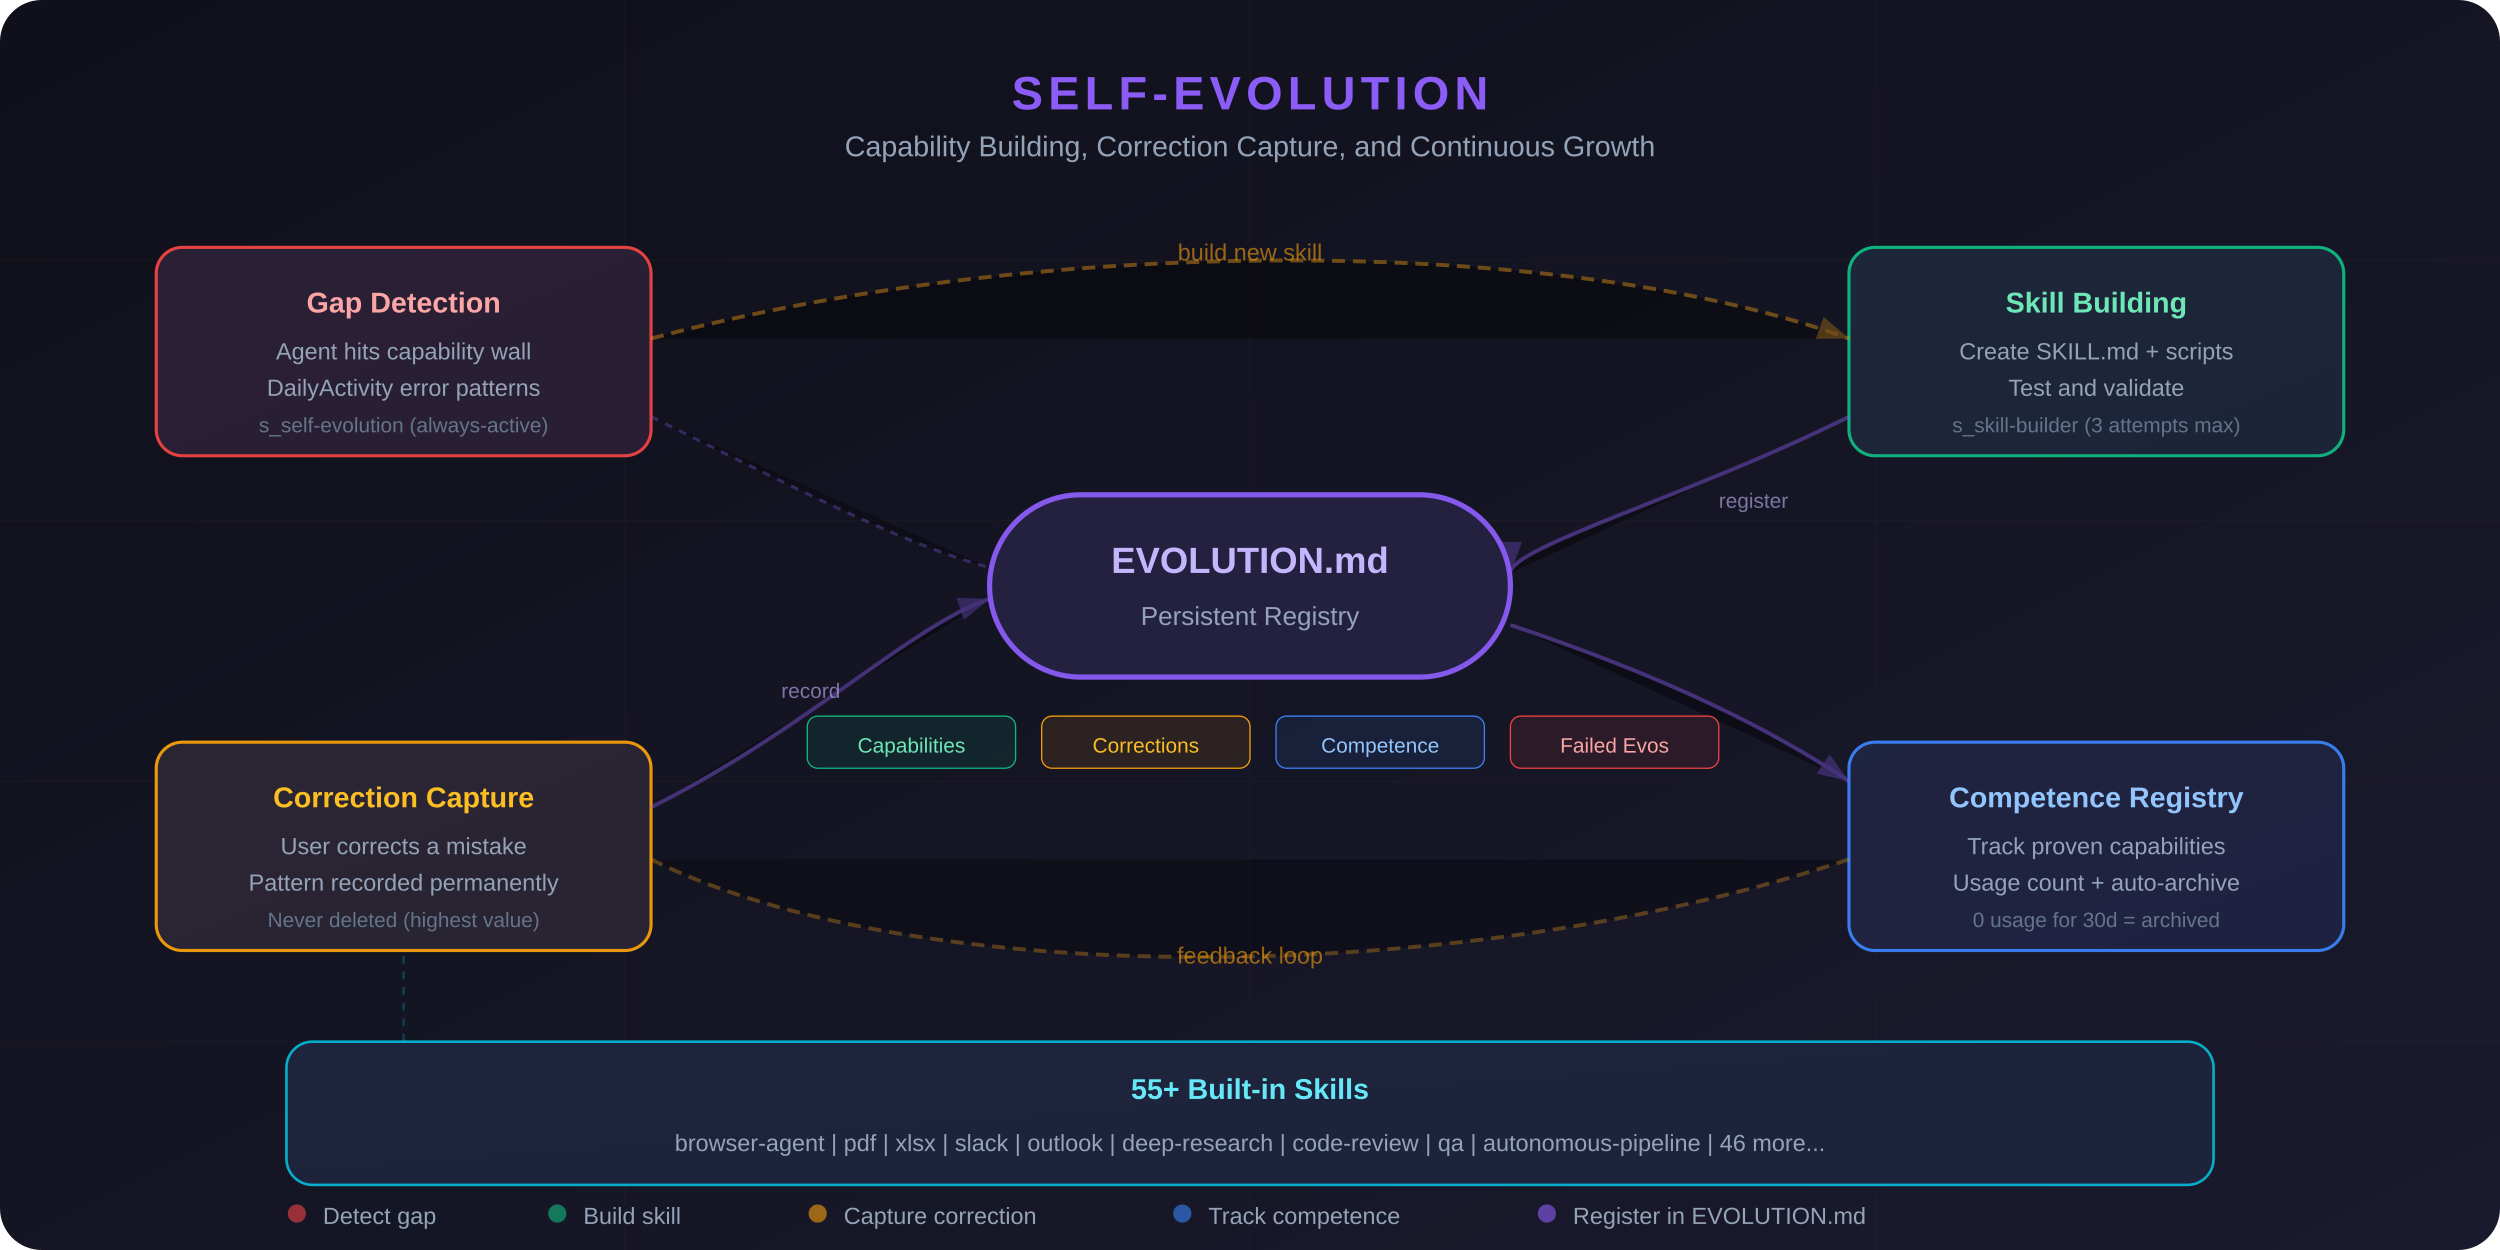
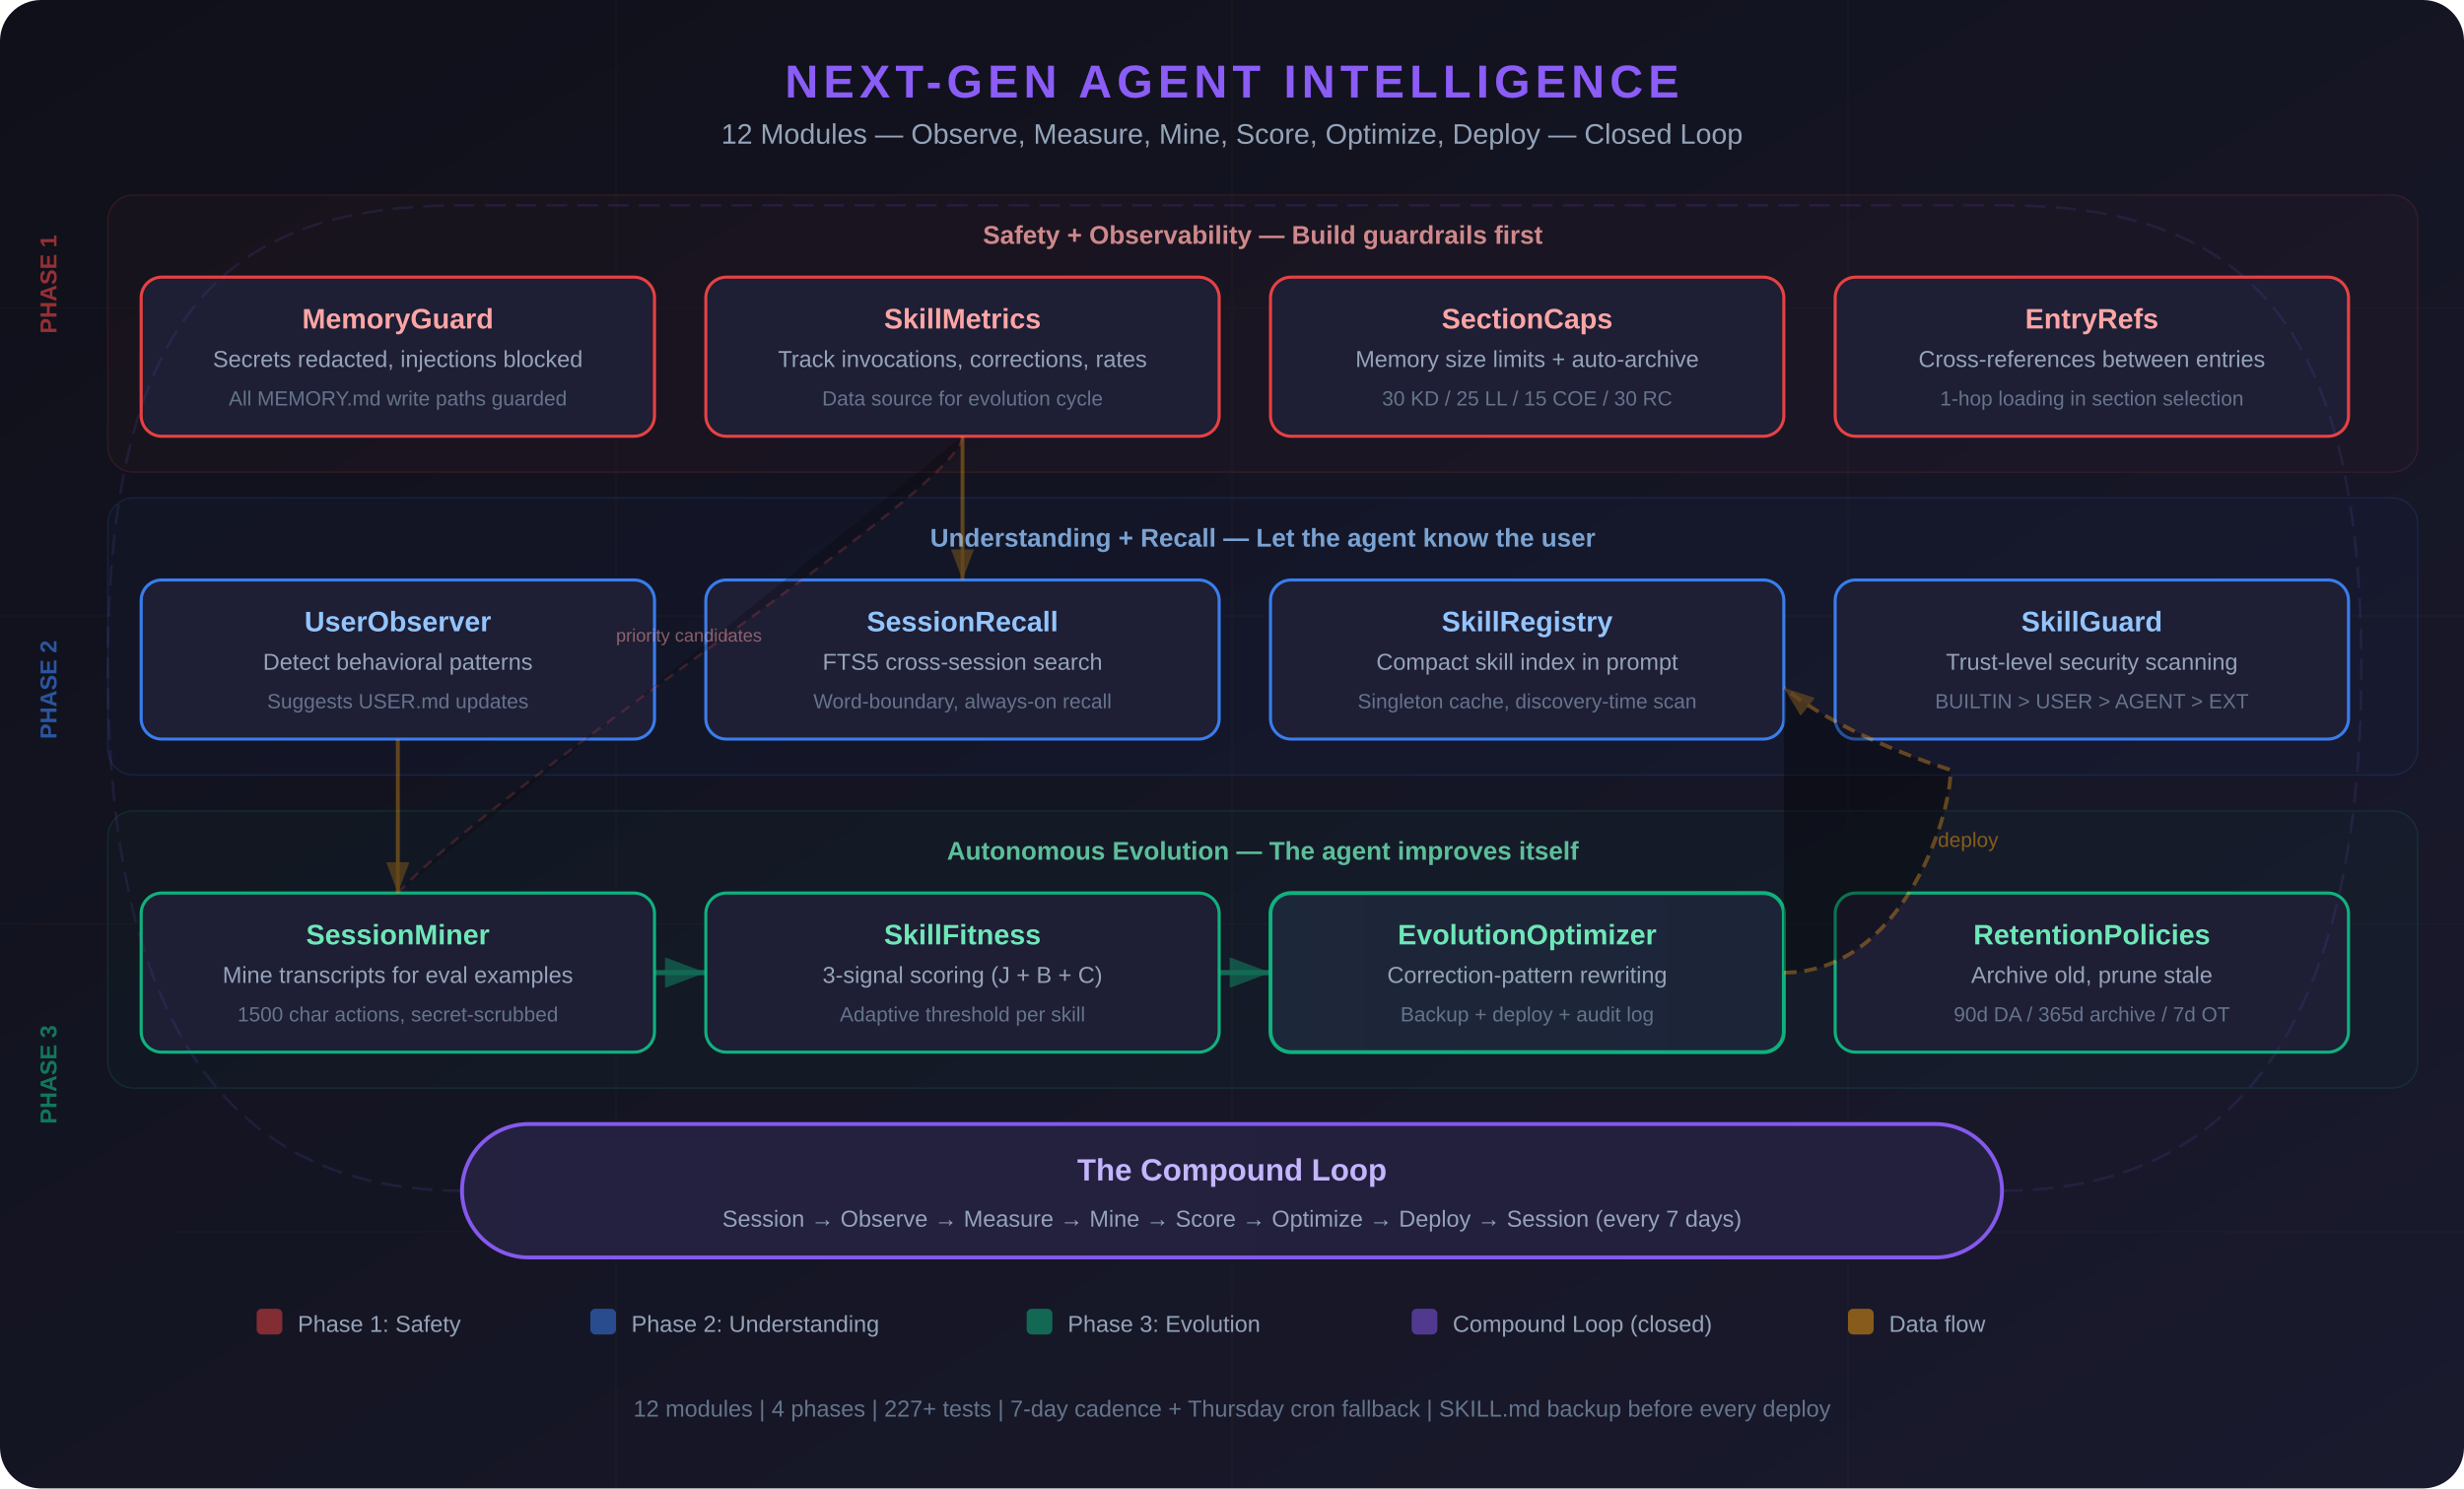
- <svg xmlns="http://www.w3.org/2000/svg" viewBox="0 0 960 480" width="960" height="480">
+ <svg xmlns="http://www.w3.org/2000/svg" viewBox="0 0 960 580" width="960" height="580">
  <defs>
    <linearGradient id="bg" x1="0%" y1="0%" x2="100%" y2="100%">
      <stop offset="0%" stop-color="#0f1019" />
      <stop offset="100%" stop-color="#1a1a2e" />
    </linearGradient>
-     <linearGradient id="gold" x1="0%" y1="0%" x2="100%" y2="100%">
+     <linearGradient id="gold" x1="0%" y1="0%" x2="100%" y2="0%">
      <stop offset="0%" stop-color="#f59e0b" />
      <stop offset="100%" stop-color="#d97706" />
    </linearGradient>
-     <linearGradient id="blue" x1="0%" y1="0%" x2="100%" y2="100%">
+     <linearGradient id="blue" x1="0%" y1="0%" x2="100%" y2="0%">
      <stop offset="0%" stop-color="#3b82f6" />
      <stop offset="100%" stop-color="#2563eb" />
    </linearGradient>
-     <linearGradient id="purple" x1="0%" y1="0%" x2="100%" y2="100%">
+     <linearGradient id="purple" x1="0%" y1="0%" x2="100%" y2="0%">
      <stop offset="0%" stop-color="#8b5cf6" />
      <stop offset="100%" stop-color="#7c3aed" />
    </linearGradient>
-     <linearGradient id="green" x1="0%" y1="0%" x2="100%" y2="100%">
+     <linearGradient id="green" x1="0%" y1="0%" x2="100%" y2="0%">
      <stop offset="0%" stop-color="#10b981" />
      <stop offset="100%" stop-color="#059669" />
    </linearGradient>
-     <linearGradient id="red" x1="0%" y1="0%" x2="100%" y2="100%">
+     <linearGradient id="red" x1="0%" y1="0%" x2="100%" y2="0%">
      <stop offset="0%" stop-color="#ef4444" />
      <stop offset="100%" stop-color="#dc2626" />
    </linearGradient>
-     <linearGradient id="cyan" x1="0%" y1="0%" x2="100%" y2="100%">
+     <linearGradient id="cyan" x1="0%" y1="0%" x2="100%" y2="0%">
      <stop offset="0%" stop-color="#06b6d4" />
      <stop offset="100%" stop-color="#0891b2" />
    </linearGradient>
-     <marker id="arrowGold" markerWidth="8" markerHeight="6" refX="8" refY="3" orient="auto">
+     <linearGradient id="pink" x1="0%" y1="0%" x2="100%" y2="0%">
+       <stop offset="0%" stop-color="#ec4899" />
+       <stop offset="100%" stop-color="#db2777" />
+     </linearGradient>
+     <marker id="arr" markerWidth="8" markerHeight="6" refX="8" refY="3" orient="auto">
      <polygon points="0 0, 8 3, 0 6" fill="#f59e0b" opacity="0.7" />
    </marker>
-     <marker id="arrowPurple" markerWidth="8" markerHeight="6" refX="8" refY="3" orient="auto">
+     <marker id="arrP" markerWidth="8" markerHeight="6" refX="8" refY="3" orient="auto">
      <polygon points="0 0, 8 3, 0 6" fill="#8b5cf6" opacity="0.7" />
    </marker>
+     <marker id="arrG" markerWidth="8" markerHeight="6" refX="8" refY="3" orient="auto">
+       <polygon points="0 0, 8 3, 0 6" fill="#10b981" opacity="0.7" />
+     </marker>
+     <marker id="arrC" markerWidth="8" markerHeight="6" refX="8" refY="3" orient="auto">
+       <polygon points="0 0, 8 3, 0 6" fill="#06b6d4" opacity="0.7" />
+     </marker>
  </defs>
-   <rect width="960" height="480" rx="16" fill="url(#bg)" />
+   <rect width="960" height="580" rx="16" fill="url(#bg)" />
  <g opacity="0.03" stroke="#f59e0b">
-     <line x1="0" y1="100" x2="960" y2="100" stroke-width="0.5" />
-     <line x1="0" y1="200" x2="960" y2="200" stroke-width="0.5" />
-     <line x1="0" y1="300" x2="960" y2="300" stroke-width="0.5" />
-     <line x1="0" y1="400" x2="960" y2="400" stroke-width="0.5" />
-     <line x1="240" y1="0" x2="240" y2="480" stroke-width="0.5" />
-     <line x1="480" y1="0" x2="480" y2="480" stroke-width="0.5" />
-     <line x1="720" y1="0" x2="720" y2="480" stroke-width="0.5" />
+     <line x1="0" y1="120" x2="960" y2="120" stroke-width="0.5" />
+     <line x1="0" y1="240" x2="960" y2="240" stroke-width="0.5" />
+     <line x1="0" y1="360" x2="960" y2="360" stroke-width="0.5" />
+     <line x1="0" y1="480" x2="960" y2="480" stroke-width="0.5" />
+     <line x1="240" y1="0" x2="240" y2="580" stroke-width="0.5" />
+     <line x1="480" y1="0" x2="480" y2="580" stroke-width="0.5" />
+     <line x1="720" y1="0" x2="720" y2="580" stroke-width="0.5" />
  </g>
-   <text x="480" y="42" text-anchor="middle" fill="#8b5cf6" font-family="Arial,Helvetica,sans-serif" font-size="18" font-weight="bold" letter-spacing="2">SELF-EVOLUTION</text>
-   <text x="480" y="60" text-anchor="middle" fill="#94a3b8" font-family="Arial,Helvetica,sans-serif" font-size="11">Capability Building, Correction Capture, and Continuous Growth</text>
-   <rect x="380" y="190" width="200" height="70" rx="35" fill="#1e1e36" stroke="#8b5cf6" stroke-width="2" opacity="0.95" />
-   <rect x="380" y="190" width="200" height="70" rx="35" fill="url(#purple)" opacity="0.06" />
-   <text x="480" y="220" text-anchor="middle" fill="#c4b5fd" font-family="Arial,Helvetica,sans-serif" font-size="14" font-weight="bold">EVOLUTION.md</text>
-   <text x="480" y="240" text-anchor="middle" fill="#94a3b8" font-family="Arial,Helvetica,sans-serif" font-size="10">Persistent Registry</text>
-   <rect x="60" y="95" width="190" height="80" rx="10" fill="#1e1e36" stroke="#ef4444" stroke-width="1.2" opacity="0.95" />
-   <rect x="60" y="95" width="190" height="80" rx="10" fill="url(#red)" opacity="0.06" />
-   <text x="155" y="120" text-anchor="middle" fill="#fca5a5" font-family="Arial,Helvetica,sans-serif" font-size="11" font-weight="bold">Gap Detection</text>
-   <text x="155" y="138" text-anchor="middle" fill="#94a3b8" font-family="Arial,Helvetica,sans-serif" font-size="9">Agent hits capability wall</text>
-   <text x="155" y="152" text-anchor="middle" fill="#94a3b8" font-family="Arial,Helvetica,sans-serif" font-size="9">DailyActivity error patterns</text>
-   <text x="155" y="166" text-anchor="middle" fill="#64748b" font-family="Arial,Helvetica,sans-serif" font-size="8">s_self-evolution (always-active)</text>
-   <rect x="710" y="95" width="190" height="80" rx="10" fill="#1e1e36" stroke="#10b981" stroke-width="1.2" opacity="0.95" />
-   <rect x="710" y="95" width="190" height="80" rx="10" fill="url(#green)" opacity="0.06" />
-   <text x="805" y="120" text-anchor="middle" fill="#6ee7b7" font-family="Arial,Helvetica,sans-serif" font-size="11" font-weight="bold">Skill Building</text>
-   <text x="805" y="138" text-anchor="middle" fill="#94a3b8" font-family="Arial,Helvetica,sans-serif" font-size="9">Create SKILL.md + scripts</text>
-   <text x="805" y="152" text-anchor="middle" fill="#94a3b8" font-family="Arial,Helvetica,sans-serif" font-size="9">Test and validate</text>
-   <text x="805" y="166" text-anchor="middle" fill="#64748b" font-family="Arial,Helvetica,sans-serif" font-size="8">s_skill-builder (3 attempts max)</text>
-   <rect x="60" y="285" width="190" height="80" rx="10" fill="#1e1e36" stroke="#f59e0b" stroke-width="1.2" opacity="0.95" />
-   <rect x="60" y="285" width="190" height="80" rx="10" fill="url(#gold)" opacity="0.06" />
-   <text x="155" y="310" text-anchor="middle" fill="#fbbf24" font-family="Arial,Helvetica,sans-serif" font-size="11" font-weight="bold">Correction Capture</text>
-   <text x="155" y="328" text-anchor="middle" fill="#94a3b8" font-family="Arial,Helvetica,sans-serif" font-size="9">User corrects a mistake</text>
-   <text x="155" y="342" text-anchor="middle" fill="#94a3b8" font-family="Arial,Helvetica,sans-serif" font-size="9">Pattern recorded permanently</text>
-   <text x="155" y="356" text-anchor="middle" fill="#64748b" font-family="Arial,Helvetica,sans-serif" font-size="8">Never deleted (highest value)</text>
-   <rect x="710" y="285" width="190" height="80" rx="10" fill="#1e1e36" stroke="#3b82f6" stroke-width="1.2" opacity="0.95" />
-   <rect x="710" y="285" width="190" height="80" rx="10" fill="url(#blue)" opacity="0.06" />
-   <text x="805" y="310" text-anchor="middle" fill="#93c5fd" font-family="Arial,Helvetica,sans-serif" font-size="11" font-weight="bold">Competence Registry</text>
-   <text x="805" y="328" text-anchor="middle" fill="#94a3b8" font-family="Arial,Helvetica,sans-serif" font-size="9">Track proven capabilities</text>
-   <text x="805" y="342" text-anchor="middle" fill="#94a3b8" font-family="Arial,Helvetica,sans-serif" font-size="9">Usage count + auto-archive</text>
-   <text x="805" y="356" text-anchor="middle" fill="#64748b" font-family="Arial,Helvetica,sans-serif" font-size="8">0 usage for 30d = archived</text>
-   <path d="M 250,130 C 400,90 600,90 710,130" stroke="#f59e0b" stroke-width="1.5" opacity="0.4" stroke-dasharray="5 3" marker-end="url(#arrowGold)" />
-   <text x="480" y="100" text-anchor="middle" fill="#f59e0b" font-family="Arial,Helvetica,sans-serif" font-size="9" opacity="0.6">build new skill</text>
-   <path d="M 710,160 C 650,190 580,210 580,220" stroke="#8b5cf6" stroke-width="1.5" opacity="0.4" marker-end="url(#arrowPurple)" />
-   <text x="660" y="195" fill="#c4b5fd" font-family="Arial,Helvetica,sans-serif" font-size="8" opacity="0.6">register</text>
-   <path d="M 580,240 C 640,260 680,280 710,300" stroke="#8b5cf6" stroke-width="1.5" opacity="0.4" marker-end="url(#arrowPurple)" />
-   <path d="M 710,330 C 560,380 350,380 250,330" stroke="#f59e0b" stroke-width="1.5" opacity="0.3" stroke-dasharray="5 3" />
-   <text x="480" y="370" text-anchor="middle" fill="#f59e0b" font-family="Arial,Helvetica,sans-serif" font-size="9" opacity="0.6">feedback loop</text>
-   <path d="M 250,310 C 310,280 350,240 380,230" stroke="#8b5cf6" stroke-width="1.5" opacity="0.4" marker-end="url(#arrowPurple)" />
-   <text x="300" y="268" fill="#c4b5fd" font-family="Arial,Helvetica,sans-serif" font-size="8" opacity="0.6">record</text>
-   <path d="M 250,160 C 310,190 350,210 380,218" stroke="#8b5cf6" stroke-width="1.2" opacity="0.3" stroke-dasharray="3 3" />
-   <rect x="110" y="400" width="740" height="55" rx="10" fill="#1e1e36" stroke="#06b6d4" stroke-width="1" opacity="0.95" />
-   <rect x="110" y="400" width="740" height="55" rx="10" fill="url(#cyan)" opacity="0.04" />
-   <text x="480" y="422" text-anchor="middle" fill="#67e8f9" font-family="Arial,Helvetica,sans-serif" font-size="11" font-weight="bold">55+ Built-in Skills</text>
-   <text x="480" y="442" text-anchor="middle" fill="#94a3b8" font-family="Arial,Helvetica,sans-serif" font-size="9">browser-agent | pdf | xlsx | slack | outlook | deep-research | code-review | qa | autonomous-pipeline | 46 more...</text>
-   <path d="M 155,400 L 155,365" stroke="#06b6d4" stroke-width="1" opacity="0.25" stroke-dasharray="3 3" />
-   <g transform="translate(310, 275)">
-     <rect x="0" y="0" width="80" height="20" rx="4" fill="#10b981" fill-opacity="0.1" stroke="#10b981" stroke-width="0.5" />
-     <text x="40" y="14" text-anchor="middle" fill="#6ee7b7" font-family="Arial,Helvetica,sans-serif" font-size="8">Capabilities</text>
+   <text x="480" y="38" text-anchor="middle" fill="#8b5cf6" font-family="Arial,Helvetica,sans-serif" font-size="18" font-weight="bold" letter-spacing="2">NEXT-GEN AGENT INTELLIGENCE</text>
+   <text x="480" y="56" text-anchor="middle" fill="#94a3b8" font-family="Arial,Helvetica,sans-serif" font-size="11">12 Modules — Observe, Measure, Mine, Score, Optimize, Deploy — Closed Loop</text>
+   <text x="22" y="130" fill="#ef4444" font-family="Arial,Helvetica,sans-serif" font-size="9" font-weight="bold" opacity="0.6" transform="rotate(-90 22 130)">PHASE 1</text>
+   <text x="22" y="288" fill="#3b82f6" font-family="Arial,Helvetica,sans-serif" font-size="9" font-weight="bold" opacity="0.6" transform="rotate(-90 22 288)">PHASE 2</text>
+   <text x="22" y="438" fill="#10b981" font-family="Arial,Helvetica,sans-serif" font-size="9" font-weight="bold" opacity="0.6" transform="rotate(-90 22 438)">PHASE 3</text>
+   <rect x="42" y="76" width="900" height="108" rx="10" fill="#ef4444" fill-opacity="0.03" stroke="#ef4444" stroke-width="0.5" stroke-opacity="0.15" />
+   <text x="492" y="95" text-anchor="middle" fill="#fca5a5" font-family="Arial,Helvetica,sans-serif" font-size="10" font-weight="bold" opacity="0.8">Safety + Observability — Build guardrails first</text>
+   <rect x="55" y="108" width="200" height="62" rx="8" fill="#1e1e36" stroke="#ef4444" stroke-width="1.2" opacity="0.95" />
+   <text x="155" y="128" text-anchor="middle" fill="#fca5a5" font-family="Arial,Helvetica,sans-serif" font-size="11" font-weight="bold">MemoryGuard</text>
+   <text x="155" y="143" text-anchor="middle" fill="#94a3b8" font-family="Arial,Helvetica,sans-serif" font-size="9">Secrets redacted, injections blocked</text>
+   <text x="155" y="158" text-anchor="middle" fill="#64748b" font-family="Arial,Helvetica,sans-serif" font-size="8">All MEMORY.md write paths guarded</text>
+   <rect x="275" y="108" width="200" height="62" rx="8" fill="#1e1e36" stroke="#ef4444" stroke-width="1.2" opacity="0.95" />
+   <text x="375" y="128" text-anchor="middle" fill="#fca5a5" font-family="Arial,Helvetica,sans-serif" font-size="11" font-weight="bold">SkillMetrics</text>
+   <text x="375" y="143" text-anchor="middle" fill="#94a3b8" font-family="Arial,Helvetica,sans-serif" font-size="9">Track invocations, corrections, rates</text>
+   <text x="375" y="158" text-anchor="middle" fill="#64748b" font-family="Arial,Helvetica,sans-serif" font-size="8">Data source for evolution cycle</text>
+   <rect x="495" y="108" width="200" height="62" rx="8" fill="#1e1e36" stroke="#ef4444" stroke-width="1.2" opacity="0.95" />
+   <text x="595" y="128" text-anchor="middle" fill="#fca5a5" font-family="Arial,Helvetica,sans-serif" font-size="11" font-weight="bold">SectionCaps</text>
+   <text x="595" y="143" text-anchor="middle" fill="#94a3b8" font-family="Arial,Helvetica,sans-serif" font-size="9">Memory size limits + auto-archive</text>
+   <text x="595" y="158" text-anchor="middle" fill="#64748b" font-family="Arial,Helvetica,sans-serif" font-size="8">30 KD / 25 LL / 15 COE / 30 RC</text>
+   <rect x="715" y="108" width="200" height="62" rx="8" fill="#1e1e36" stroke="#ef4444" stroke-width="1.2" opacity="0.95" />
+   <text x="815" y="128" text-anchor="middle" fill="#fca5a5" font-family="Arial,Helvetica,sans-serif" font-size="11" font-weight="bold">EntryRefs</text>
+   <text x="815" y="143" text-anchor="middle" fill="#94a3b8" font-family="Arial,Helvetica,sans-serif" font-size="9">Cross-references between entries</text>
+   <text x="815" y="158" text-anchor="middle" fill="#64748b" font-family="Arial,Helvetica,sans-serif" font-size="8">1-hop loading in section selection</text>
+   <rect x="42" y="194" width="900" height="108" rx="10" fill="#3b82f6" fill-opacity="0.03" stroke="#3b82f6" stroke-width="0.5" stroke-opacity="0.15" />
+   <text x="492" y="213" text-anchor="middle" fill="#93c5fd" font-family="Arial,Helvetica,sans-serif" font-size="10" font-weight="bold" opacity="0.8">Understanding + Recall — Let the agent know the user</text>
+   <rect x="55" y="226" width="200" height="62" rx="8" fill="#1e1e36" stroke="#3b82f6" stroke-width="1.2" opacity="0.95" />
+   <text x="155" y="246" text-anchor="middle" fill="#93c5fd" font-family="Arial,Helvetica,sans-serif" font-size="11" font-weight="bold">UserObserver</text>
+   <text x="155" y="261" text-anchor="middle" fill="#94a3b8" font-family="Arial,Helvetica,sans-serif" font-size="9">Detect behavioral patterns</text>
+   <text x="155" y="276" text-anchor="middle" fill="#64748b" font-family="Arial,Helvetica,sans-serif" font-size="8">Suggests USER.md updates</text>
+   <rect x="275" y="226" width="200" height="62" rx="8" fill="#1e1e36" stroke="#3b82f6" stroke-width="1.2" opacity="0.95" />
+   <text x="375" y="246" text-anchor="middle" fill="#93c5fd" font-family="Arial,Helvetica,sans-serif" font-size="11" font-weight="bold">SessionRecall</text>
+   <text x="375" y="261" text-anchor="middle" fill="#94a3b8" font-family="Arial,Helvetica,sans-serif" font-size="9">FTS5 cross-session search</text>
+   <text x="375" y="276" text-anchor="middle" fill="#64748b" font-family="Arial,Helvetica,sans-serif" font-size="8">Word-boundary, always-on recall</text>
+   <rect x="495" y="226" width="200" height="62" rx="8" fill="#1e1e36" stroke="#3b82f6" stroke-width="1.2" opacity="0.95" />
+   <text x="595" y="246" text-anchor="middle" fill="#93c5fd" font-family="Arial,Helvetica,sans-serif" font-size="11" font-weight="bold">SkillRegistry</text>
+   <text x="595" y="261" text-anchor="middle" fill="#94a3b8" font-family="Arial,Helvetica,sans-serif" font-size="9">Compact skill index in prompt</text>
+   <text x="595" y="276" text-anchor="middle" fill="#64748b" font-family="Arial,Helvetica,sans-serif" font-size="8">Singleton cache, discovery-time scan</text>
+   <rect x="715" y="226" width="200" height="62" rx="8" fill="#1e1e36" stroke="#3b82f6" stroke-width="1.2" opacity="0.95" />
+   <text x="815" y="246" text-anchor="middle" fill="#93c5fd" font-family="Arial,Helvetica,sans-serif" font-size="11" font-weight="bold">SkillGuard</text>
+   <text x="815" y="261" text-anchor="middle" fill="#94a3b8" font-family="Arial,Helvetica,sans-serif" font-size="9">Trust-level security scanning</text>
+   <text x="815" y="276" text-anchor="middle" fill="#64748b" font-family="Arial,Helvetica,sans-serif" font-size="8">BUILTIN &gt; USER &gt; AGENT &gt; EXT</text>
+   <rect x="42" y="316" width="900" height="108" rx="10" fill="#10b981" fill-opacity="0.03" stroke="#10b981" stroke-width="0.5" stroke-opacity="0.15" />
+   <text x="492" y="335" text-anchor="middle" fill="#6ee7b7" font-family="Arial,Helvetica,sans-serif" font-size="10" font-weight="bold" opacity="0.8">Autonomous Evolution — The agent improves itself</text>
+   <rect x="55" y="348" width="200" height="62" rx="8" fill="#1e1e36" stroke="#10b981" stroke-width="1.2" opacity="0.95" />
+   <text x="155" y="368" text-anchor="middle" fill="#6ee7b7" font-family="Arial,Helvetica,sans-serif" font-size="11" font-weight="bold">SessionMiner</text>
+   <text x="155" y="383" text-anchor="middle" fill="#94a3b8" font-family="Arial,Helvetica,sans-serif" font-size="9">Mine transcripts for eval examples</text>
+   <text x="155" y="398" text-anchor="middle" fill="#64748b" font-family="Arial,Helvetica,sans-serif" font-size="8">1500 char actions, secret-scrubbed</text>
+   <rect x="275" y="348" width="200" height="62" rx="8" fill="#1e1e36" stroke="#10b981" stroke-width="1.2" opacity="0.95" />
+   <text x="375" y="368" text-anchor="middle" fill="#6ee7b7" font-family="Arial,Helvetica,sans-serif" font-size="11" font-weight="bold">SkillFitness</text>
+   <text x="375" y="383" text-anchor="middle" fill="#94a3b8" font-family="Arial,Helvetica,sans-serif" font-size="9">3-signal scoring (J + B + C)</text>
+   <text x="375" y="398" text-anchor="middle" fill="#64748b" font-family="Arial,Helvetica,sans-serif" font-size="8">Adaptive threshold per skill</text>
+   <rect x="495" y="348" width="200" height="62" rx="8" fill="#1e1e36" stroke="#10b981" stroke-width="1.5" opacity="0.95" />
+   <rect x="495" y="348" width="200" height="62" rx="8" fill="url(#green)" opacity="0.06" />
+   <text x="595" y="368" text-anchor="middle" fill="#6ee7b7" font-family="Arial,Helvetica,sans-serif" font-size="11" font-weight="bold">EvolutionOptimizer</text>
+   <text x="595" y="383" text-anchor="middle" fill="#94a3b8" font-family="Arial,Helvetica,sans-serif" font-size="9">Correction-pattern rewriting</text>
+   <text x="595" y="398" text-anchor="middle" fill="#64748b" font-family="Arial,Helvetica,sans-serif" font-size="8">Backup + deploy + audit log</text>
+   <rect x="715" y="348" width="200" height="62" rx="8" fill="#1e1e36" stroke="#10b981" stroke-width="1.2" opacity="0.95" />
+   <text x="815" y="368" text-anchor="middle" fill="#6ee7b7" font-family="Arial,Helvetica,sans-serif" font-size="11" font-weight="bold">RetentionPolicies</text>
+   <text x="815" y="383" text-anchor="middle" fill="#94a3b8" font-family="Arial,Helvetica,sans-serif" font-size="9">Archive old, prune stale</text>
+   <text x="815" y="398" text-anchor="middle" fill="#64748b" font-family="Arial,Helvetica,sans-serif" font-size="8">90d DA / 365d archive / 7d OT</text>
+   <path d="M 375,170 L 375,226" stroke="#f59e0b" stroke-width="1.5" opacity="0.35" marker-end="url(#arr)" />
+   <path d="M 155,288 L 155,348" stroke="#f59e0b" stroke-width="1.5" opacity="0.35" marker-end="url(#arr)" />
+   <path d="M 255,379 L 275,379" stroke="#10b981" stroke-width="2" opacity="0.5" marker-end="url(#arrG)" />
+   <path d="M 475,379 L 495,379" stroke="#10b981" stroke-width="2" opacity="0.5" marker-end="url(#arrG)" />
+   <path d="M 695,379 C 740,379 760,320 760,300 C 760,300 720,288 695,268" stroke="#f59e0b" stroke-width="1.5" opacity="0.35" stroke-dasharray="5 3" marker-end="url(#arr)" />
+   <text x="755" y="330" fill="#f59e0b" font-family="Arial,Helvetica,sans-serif" font-size="8" opacity="0.5">deploy</text>
+   <path d="M 375,170 C 375,190 200,300 155,348" stroke="#ef4444" stroke-width="1" opacity="0.2" stroke-dasharray="4 3" />
+   <text x="240" y="250" fill="#fca5a5" font-family="Arial,Helvetica,sans-serif" font-size="7" opacity="0.5">priority candidates</text>
+   <rect x="180" y="438" width="600" height="52" rx="26" fill="#1e1e36" stroke="#8b5cf6" stroke-width="1.5" opacity="0.95" />
+   <rect x="180" y="438" width="600" height="52" rx="26" fill="url(#purple)" opacity="0.05" />
+   <text x="480" y="460" text-anchor="middle" fill="#c4b5fd" font-family="Arial,Helvetica,sans-serif" font-size="12" font-weight="bold">The Compound Loop</text>
+   <text x="480" y="478" text-anchor="middle" fill="#94a3b8" font-family="Arial,Helvetica,sans-serif" font-size="9">Session → Observe → Measure → Mine → Score → Optimize → Deploy → Session (every 7 days)</text>
+   <path d="M 780,464 C 870,464 920,400 920,260 C 920,120 870,80 780,80 L 180,80 C 90,80 42,120 42,260 C 42,400 90,464 180,464" stroke="#8b5cf6" stroke-width="1" opacity="0.12" fill="none" stroke-dasharray="8 4" />
+   <g transform="translate(100, 510)">
+     <rect x="0" y="0" width="10" height="10" rx="2" fill="#ef4444" opacity="0.5" />
+     <text x="16" y="9" fill="#94a3b8" font-family="Arial,Helvetica,sans-serif" font-size="9">Phase 1: Safety</text>
+     <rect x="130" y="0" width="10" height="10" rx="2" fill="#3b82f6" opacity="0.5" />
+     <text x="146" y="9" fill="#94a3b8" font-family="Arial,Helvetica,sans-serif" font-size="9">Phase 2: Understanding</text>
+     <rect x="300" y="0" width="10" height="10" rx="2" fill="#10b981" opacity="0.5" />
+     <text x="316" y="9" fill="#94a3b8" font-family="Arial,Helvetica,sans-serif" font-size="9">Phase 3: Evolution</text>
+     <rect x="450" y="0" width="10" height="10" rx="2" fill="#8b5cf6" opacity="0.5" />
+     <text x="466" y="9" fill="#94a3b8" font-family="Arial,Helvetica,sans-serif" font-size="9">Compound Loop (closed)</text>
+     <rect x="620" y="0" width="10" height="10" rx="2" fill="#f59e0b" opacity="0.5" />
+     <text x="636" y="9" fill="#94a3b8" font-family="Arial,Helvetica,sans-serif" font-size="9">Data flow</text>
  </g>
-   <g transform="translate(400, 275)">
-     <rect x="0" y="0" width="80" height="20" rx="4" fill="#f59e0b" fill-opacity="0.1" stroke="#f59e0b" stroke-width="0.5" />
-     <text x="40" y="14" text-anchor="middle" fill="#fbbf24" font-family="Arial,Helvetica,sans-serif" font-size="8">Corrections</text>
-   </g>
-   <g transform="translate(490, 275)">
-     <rect x="0" y="0" width="80" height="20" rx="4" fill="#3b82f6" fill-opacity="0.1" stroke="#3b82f6" stroke-width="0.5" />
-     <text x="40" y="14" text-anchor="middle" fill="#93c5fd" font-family="Arial,Helvetica,sans-serif" font-size="8">Competence</text>
-   </g>
-   <g transform="translate(580, 275)">
-     <rect x="0" y="0" width="80" height="20" rx="4" fill="#ef4444" fill-opacity="0.1" stroke="#ef4444" stroke-width="0.5" />
-     <text x="40" y="14" text-anchor="middle" fill="#fca5a5" font-family="Arial,Helvetica,sans-serif" font-size="8">Failed Evos</text>
-   </g>
-   <g transform="translate(110, 466)">
-     <circle cx="4" cy="0" r="3.5" fill="#ef4444" opacity="0.6" />
-     <text x="14" y="4" fill="#94a3b8" font-family="Arial,Helvetica,sans-serif" font-size="9">Detect gap</text>
-     <circle cx="104" cy="0" r="3.5" fill="#10b981" opacity="0.6" />
-     <text x="114" y="4" fill="#94a3b8" font-family="Arial,Helvetica,sans-serif" font-size="9">Build skill</text>
-     <circle cx="204" cy="0" r="3.5" fill="#f59e0b" opacity="0.6" />
-     <text x="214" y="4" fill="#94a3b8" font-family="Arial,Helvetica,sans-serif" font-size="9">Capture correction</text>
-     <circle cx="344" cy="0" r="3.5" fill="#3b82f6" opacity="0.6" />
-     <text x="354" y="4" fill="#94a3b8" font-family="Arial,Helvetica,sans-serif" font-size="9">Track competence</text>
-     <circle cx="484" cy="0" r="3.5" fill="#8b5cf6" opacity="0.6" />
-     <text x="494" y="4" fill="#94a3b8" font-family="Arial,Helvetica,sans-serif" font-size="9">Register in EVOLUTION.md</text>
-   </g>
+   <text x="480" y="552" text-anchor="middle" fill="#64748b" font-family="Arial,Helvetica,sans-serif" font-size="9">12 modules | 4 phases | 227+ tests | 7-day cadence + Thursday cron fallback | SKILL.md backup before every deploy</text>
</svg>
